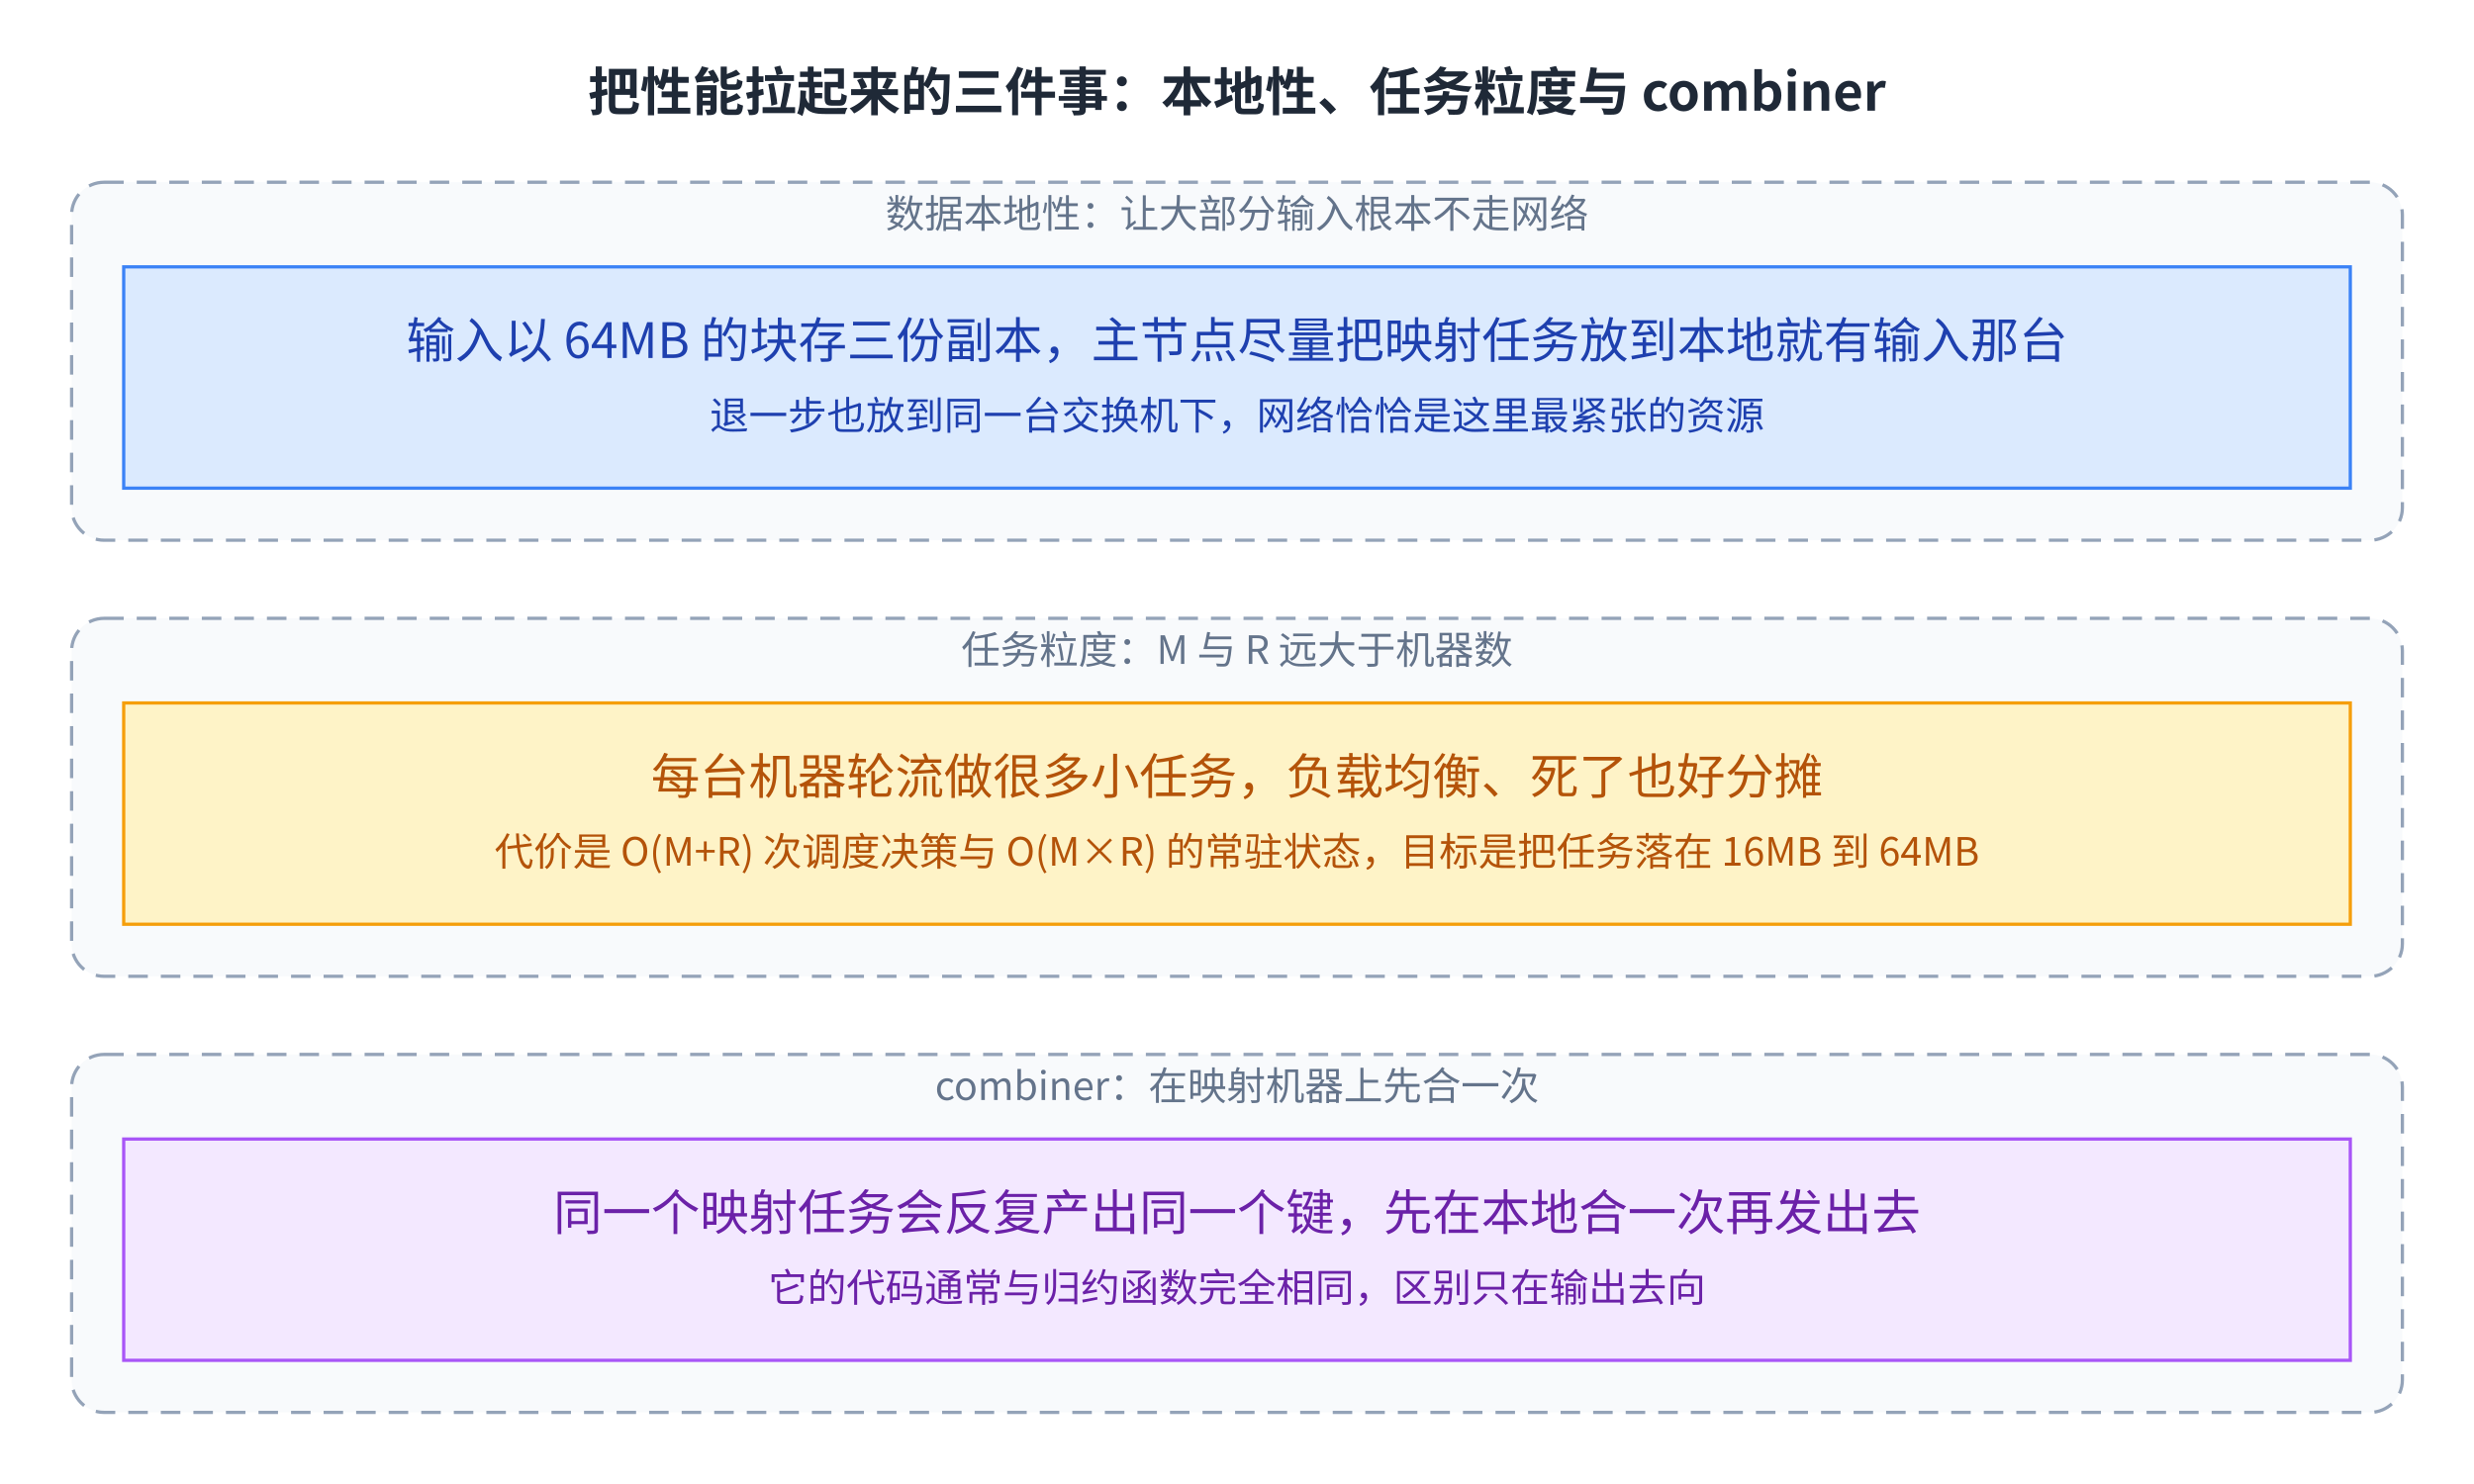
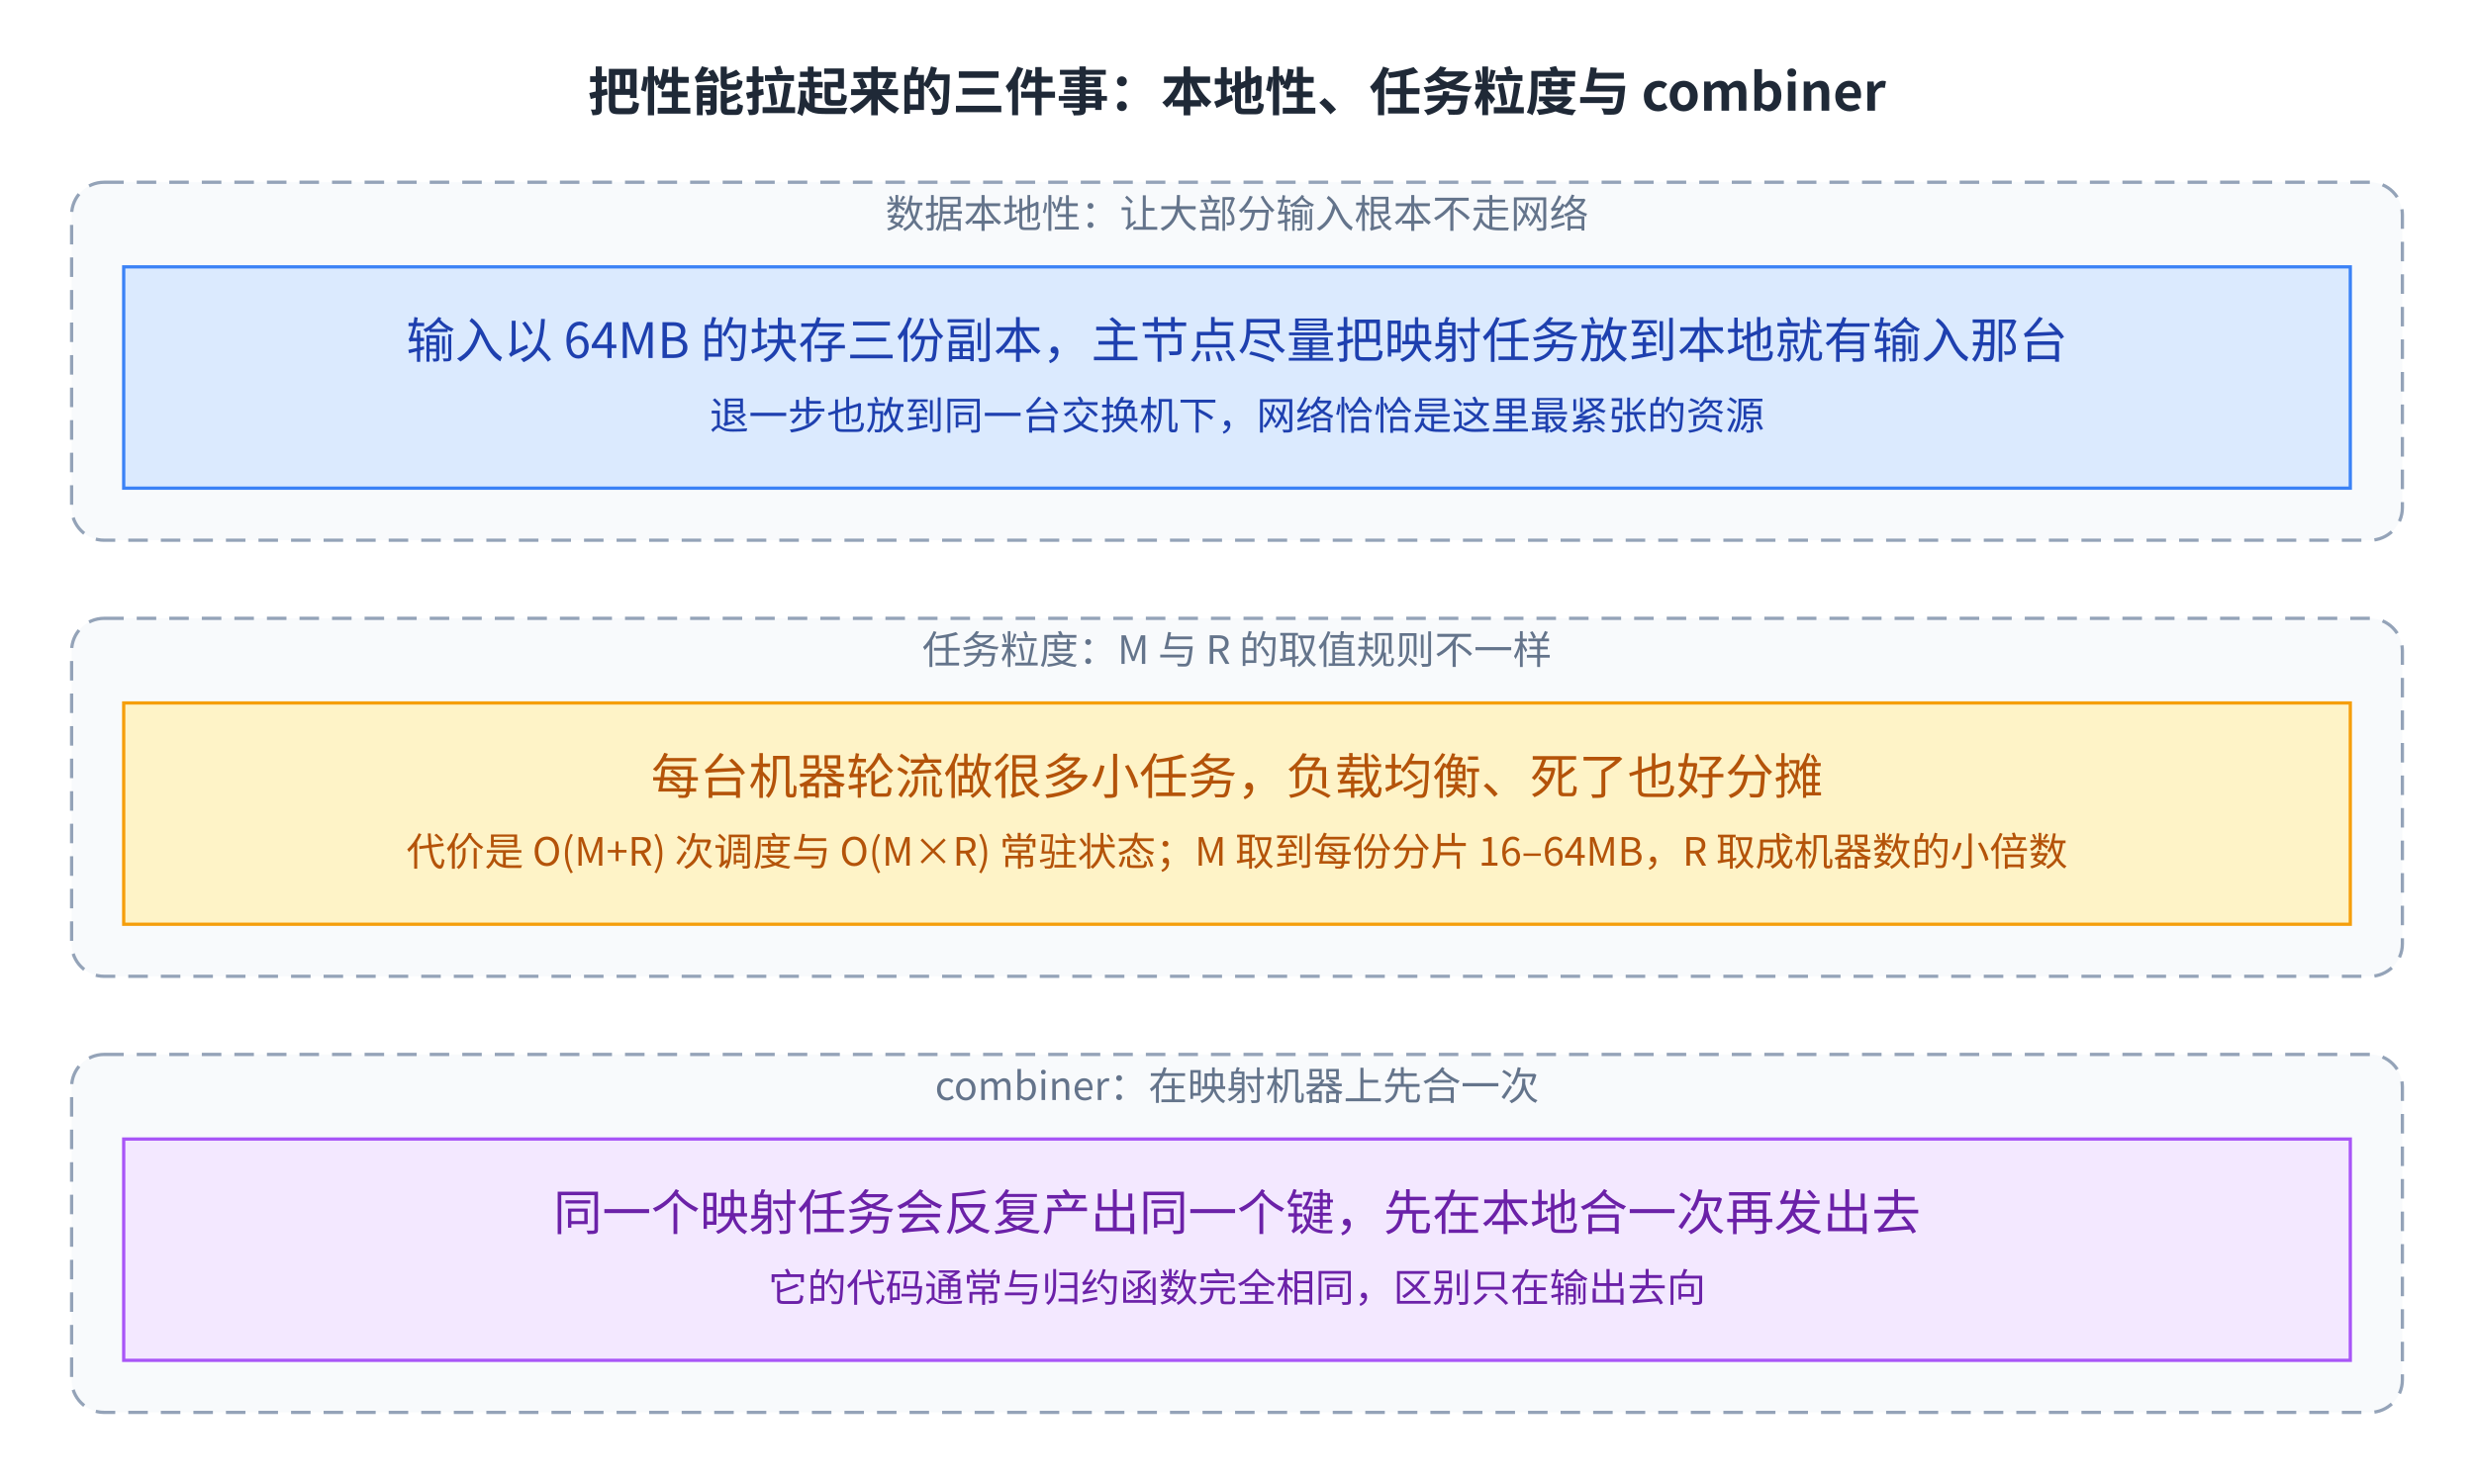
<svg xmlns="http://www.w3.org/2000/svg" viewBox="0 0 760 456" width="760" height="456" role="img" aria-labelledby="fig-mr-8-title fig-mr-8-desc">
  <defs>
    <style>
      text { font-family: 'PingFang SC', 'Microsoft YaHei', 'Noto Sans CJK SC', system-ui, sans-serif; }
    </style>
    <marker id="arrow" markerWidth="8" markerHeight="8" refX="2" refY="4" orient="auto" markerUnits="userSpaceOnUse">
      <path d="M0,0 L8,4 L0,8 L2,4 z" fill="#64748b" />
    </marker>
  </defs>
  <rect x="0" y="0" width="760" height="456" fill="#ffffff" />
  <text x="380" y="34" font-size="16" font-weight="600" fill="#1f2937" text-anchor="middle">把性能拉起来的三件事：本地性、任务粒度与 combiner</text>
  <rect x="22" y="56" width="716" height="110" rx="10" fill="#f8fafc" stroke="#94a3b8" stroke-dasharray="6,4" />
  <text x="380" y="70" font-size="12" fill="#64748b" text-anchor="middle">数据本地性：让大部分输入根本不走网络</text>
  <rect x="22" y="190" width="716" height="110" rx="10" fill="#f8fafc" stroke="#94a3b8" stroke-dasharray="6,4" />
-   <text x="380" y="204" font-size="12" fill="#64748b" text-anchor="middle">任务粒度：M 与 R 远大于机器数</text>
+   <text x="380" y="204" font-size="12" fill="#64748b" text-anchor="middle">任务粒度：M 与 R 的取值规则不一样</text>
  <rect x="22" y="324" width="716" height="110" rx="10" fill="#f8fafc" stroke="#94a3b8" stroke-dasharray="6,4" />
  <text x="380" y="338" font-size="12" fill="#64748b" text-anchor="middle">combiner：在映射机器上先合一次</text>
  <rect x="38" y="82" width="684" height="68" fill="#dbeafe" stroke="#3b82f6" />
  <text x="380" y="110" font-size="15" fill="#1e40af" text-anchor="middle">输入以 64MB 的块存三份副本，主节点尽量把映射任务放到本地就有输入那台</text>
  <text x="380" y="132" font-size="12" fill="#1e40af" text-anchor="middle">退一步也放到同一台交换机下，网络恰恰是这里最紧张的资源</text>
  <rect x="38" y="216" width="684" height="68" fill="#fef3c7" stroke="#f59e0b" />
  <text x="380" y="244" font-size="15" fill="#b45309" text-anchor="middle">每台机器轮流做很多小任务，负载均衡、死了也好分摊</text>
-   <text x="380" y="266" font-size="12" fill="#b45309" text-anchor="middle">代价是 O(M+R) 次调度决策与 O(M×R) 的常驻状态，目标是把任务落在 16MB 到 64MB</text>
+   <text x="380" y="266" font-size="12" fill="#b45309" text-anchor="middle">代价是 O(M+R) 次调度与 O(M×R) 常驻状态；M 取到每份分片 16–64MB，R 取成机器数的小倍数</text>
  <rect x="38" y="350" width="684" height="68" fill="#f3e8ff" stroke="#a855f7" />
  <text x="380" y="378" font-size="15" fill="#6b21a8" text-anchor="middle">同一个映射任务会反复产出同一个键，先在本地合一次再发出去</text>
  <text x="380" y="400" font-size="12" fill="#6b21a8" text-anchor="middle">它的代码通常与归约函数完全相同，区别只在输出去向</text>
</svg>
